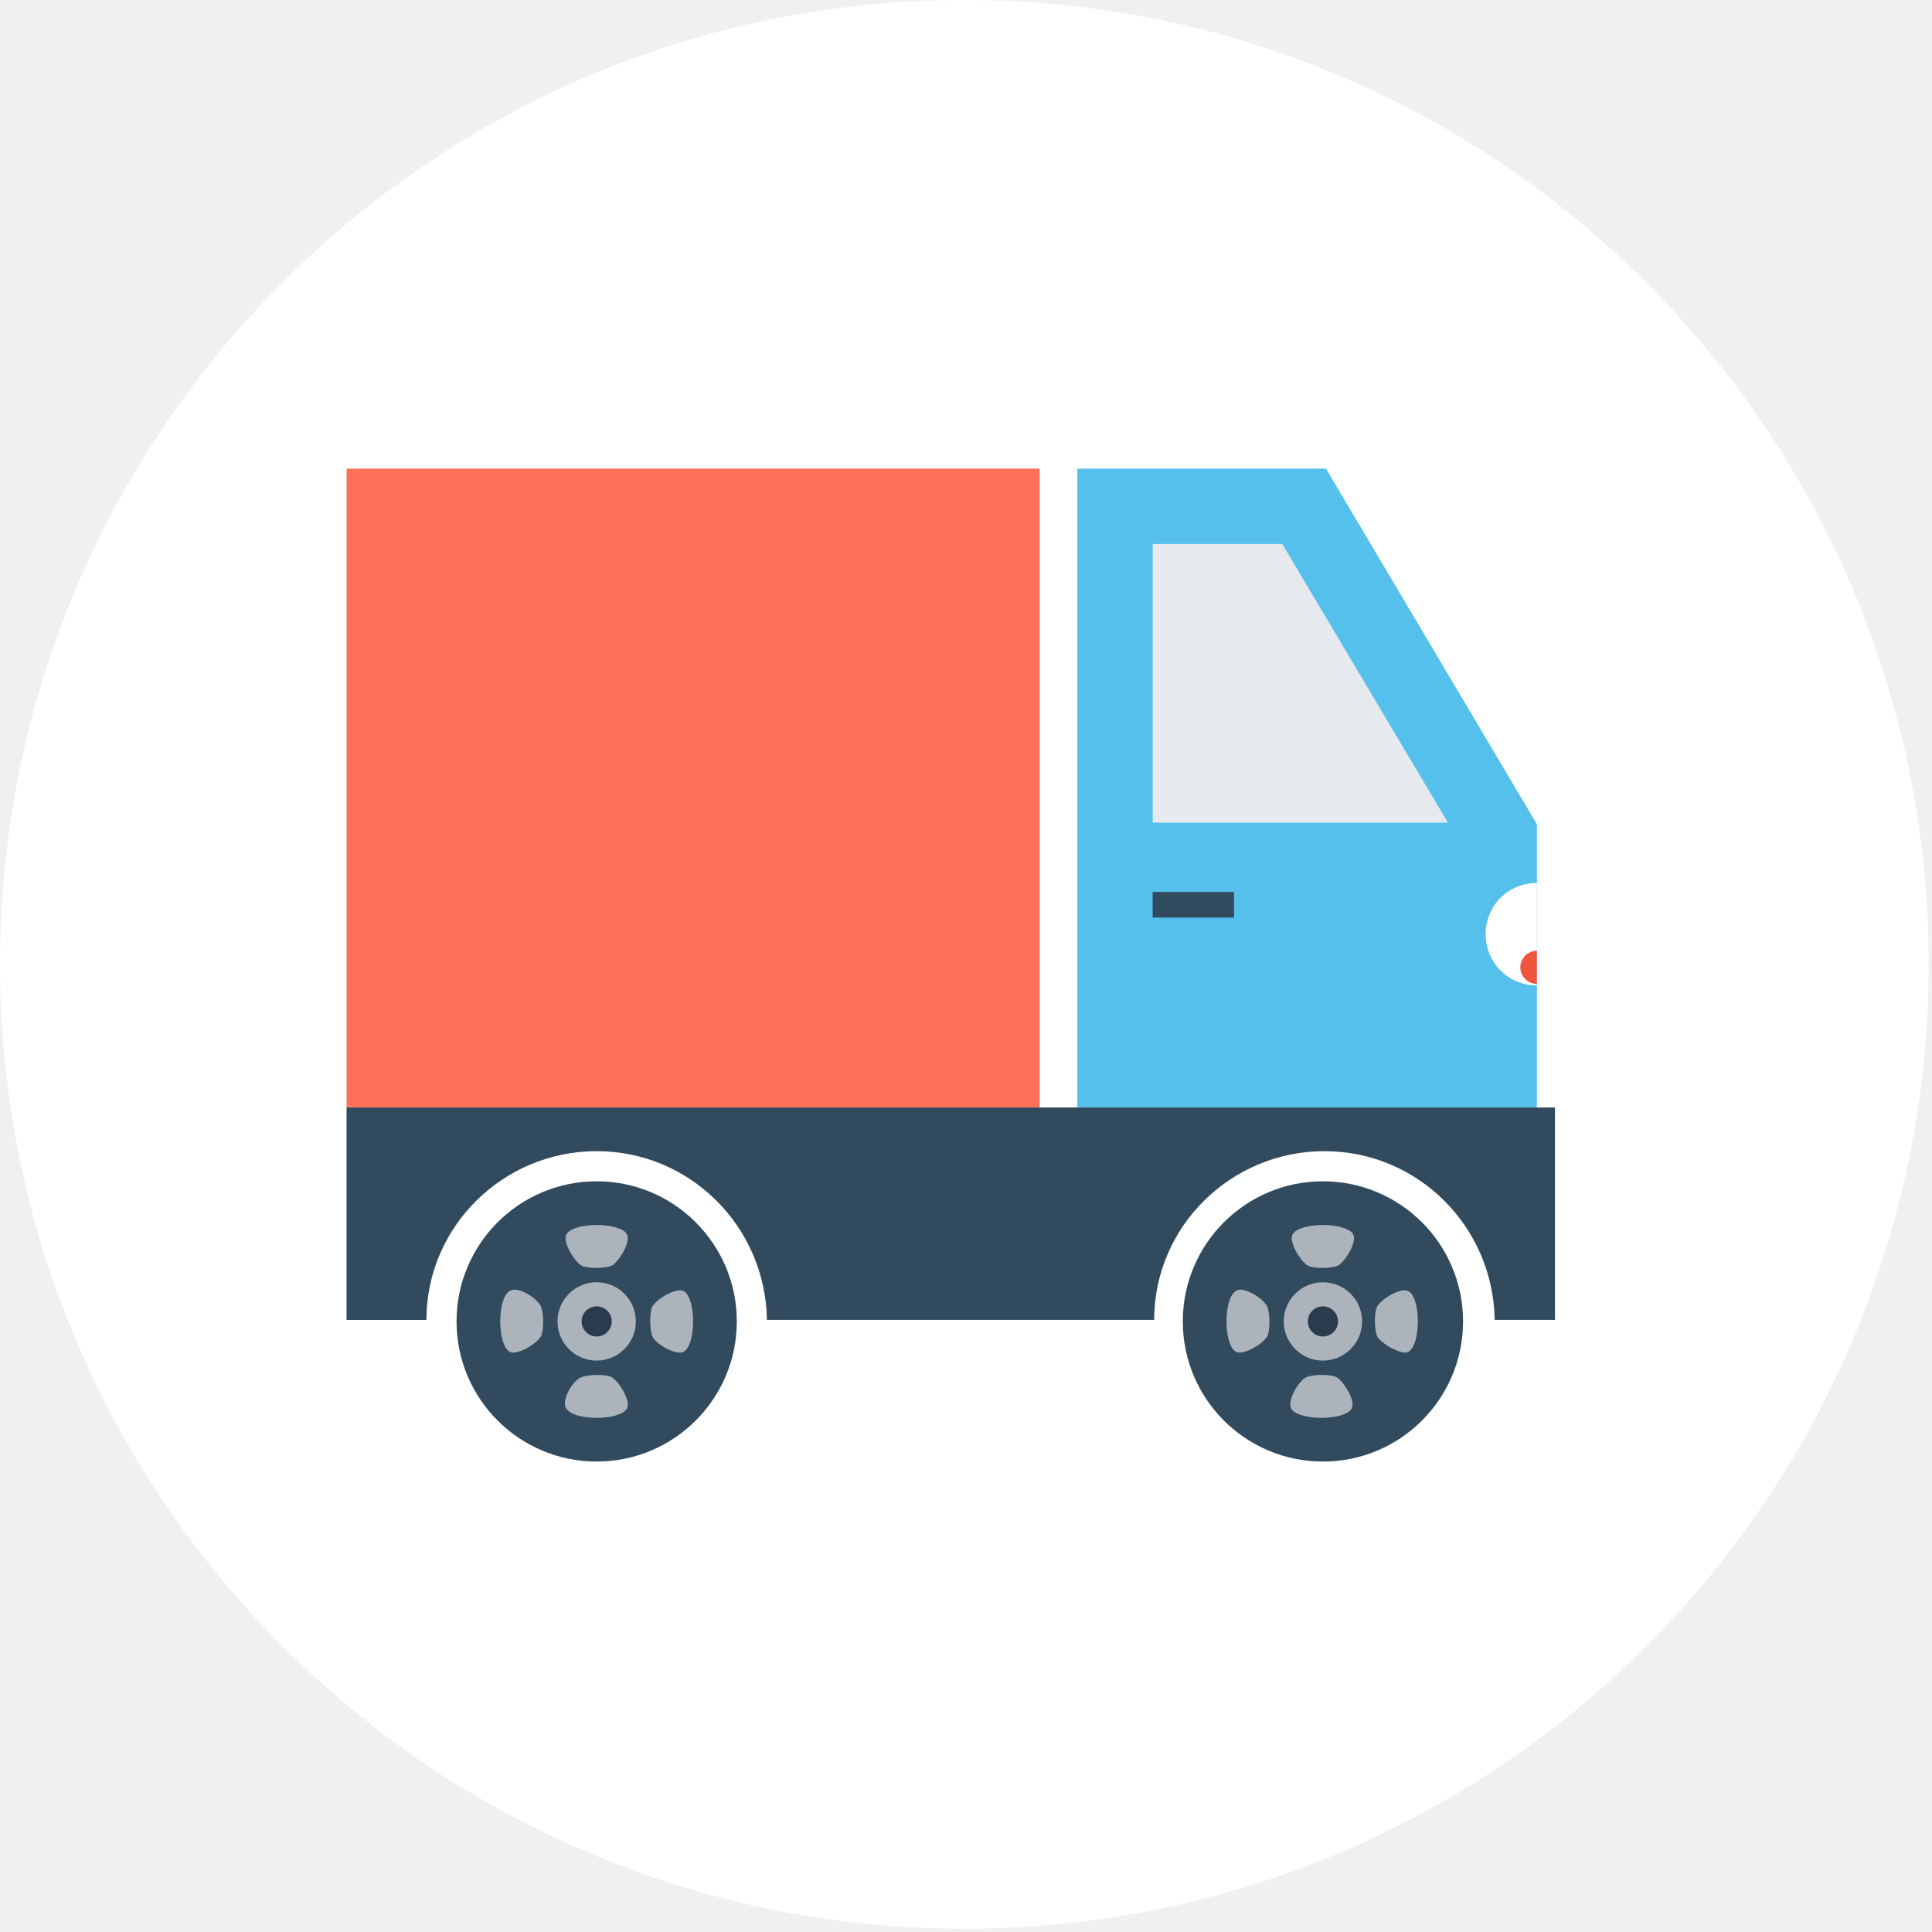
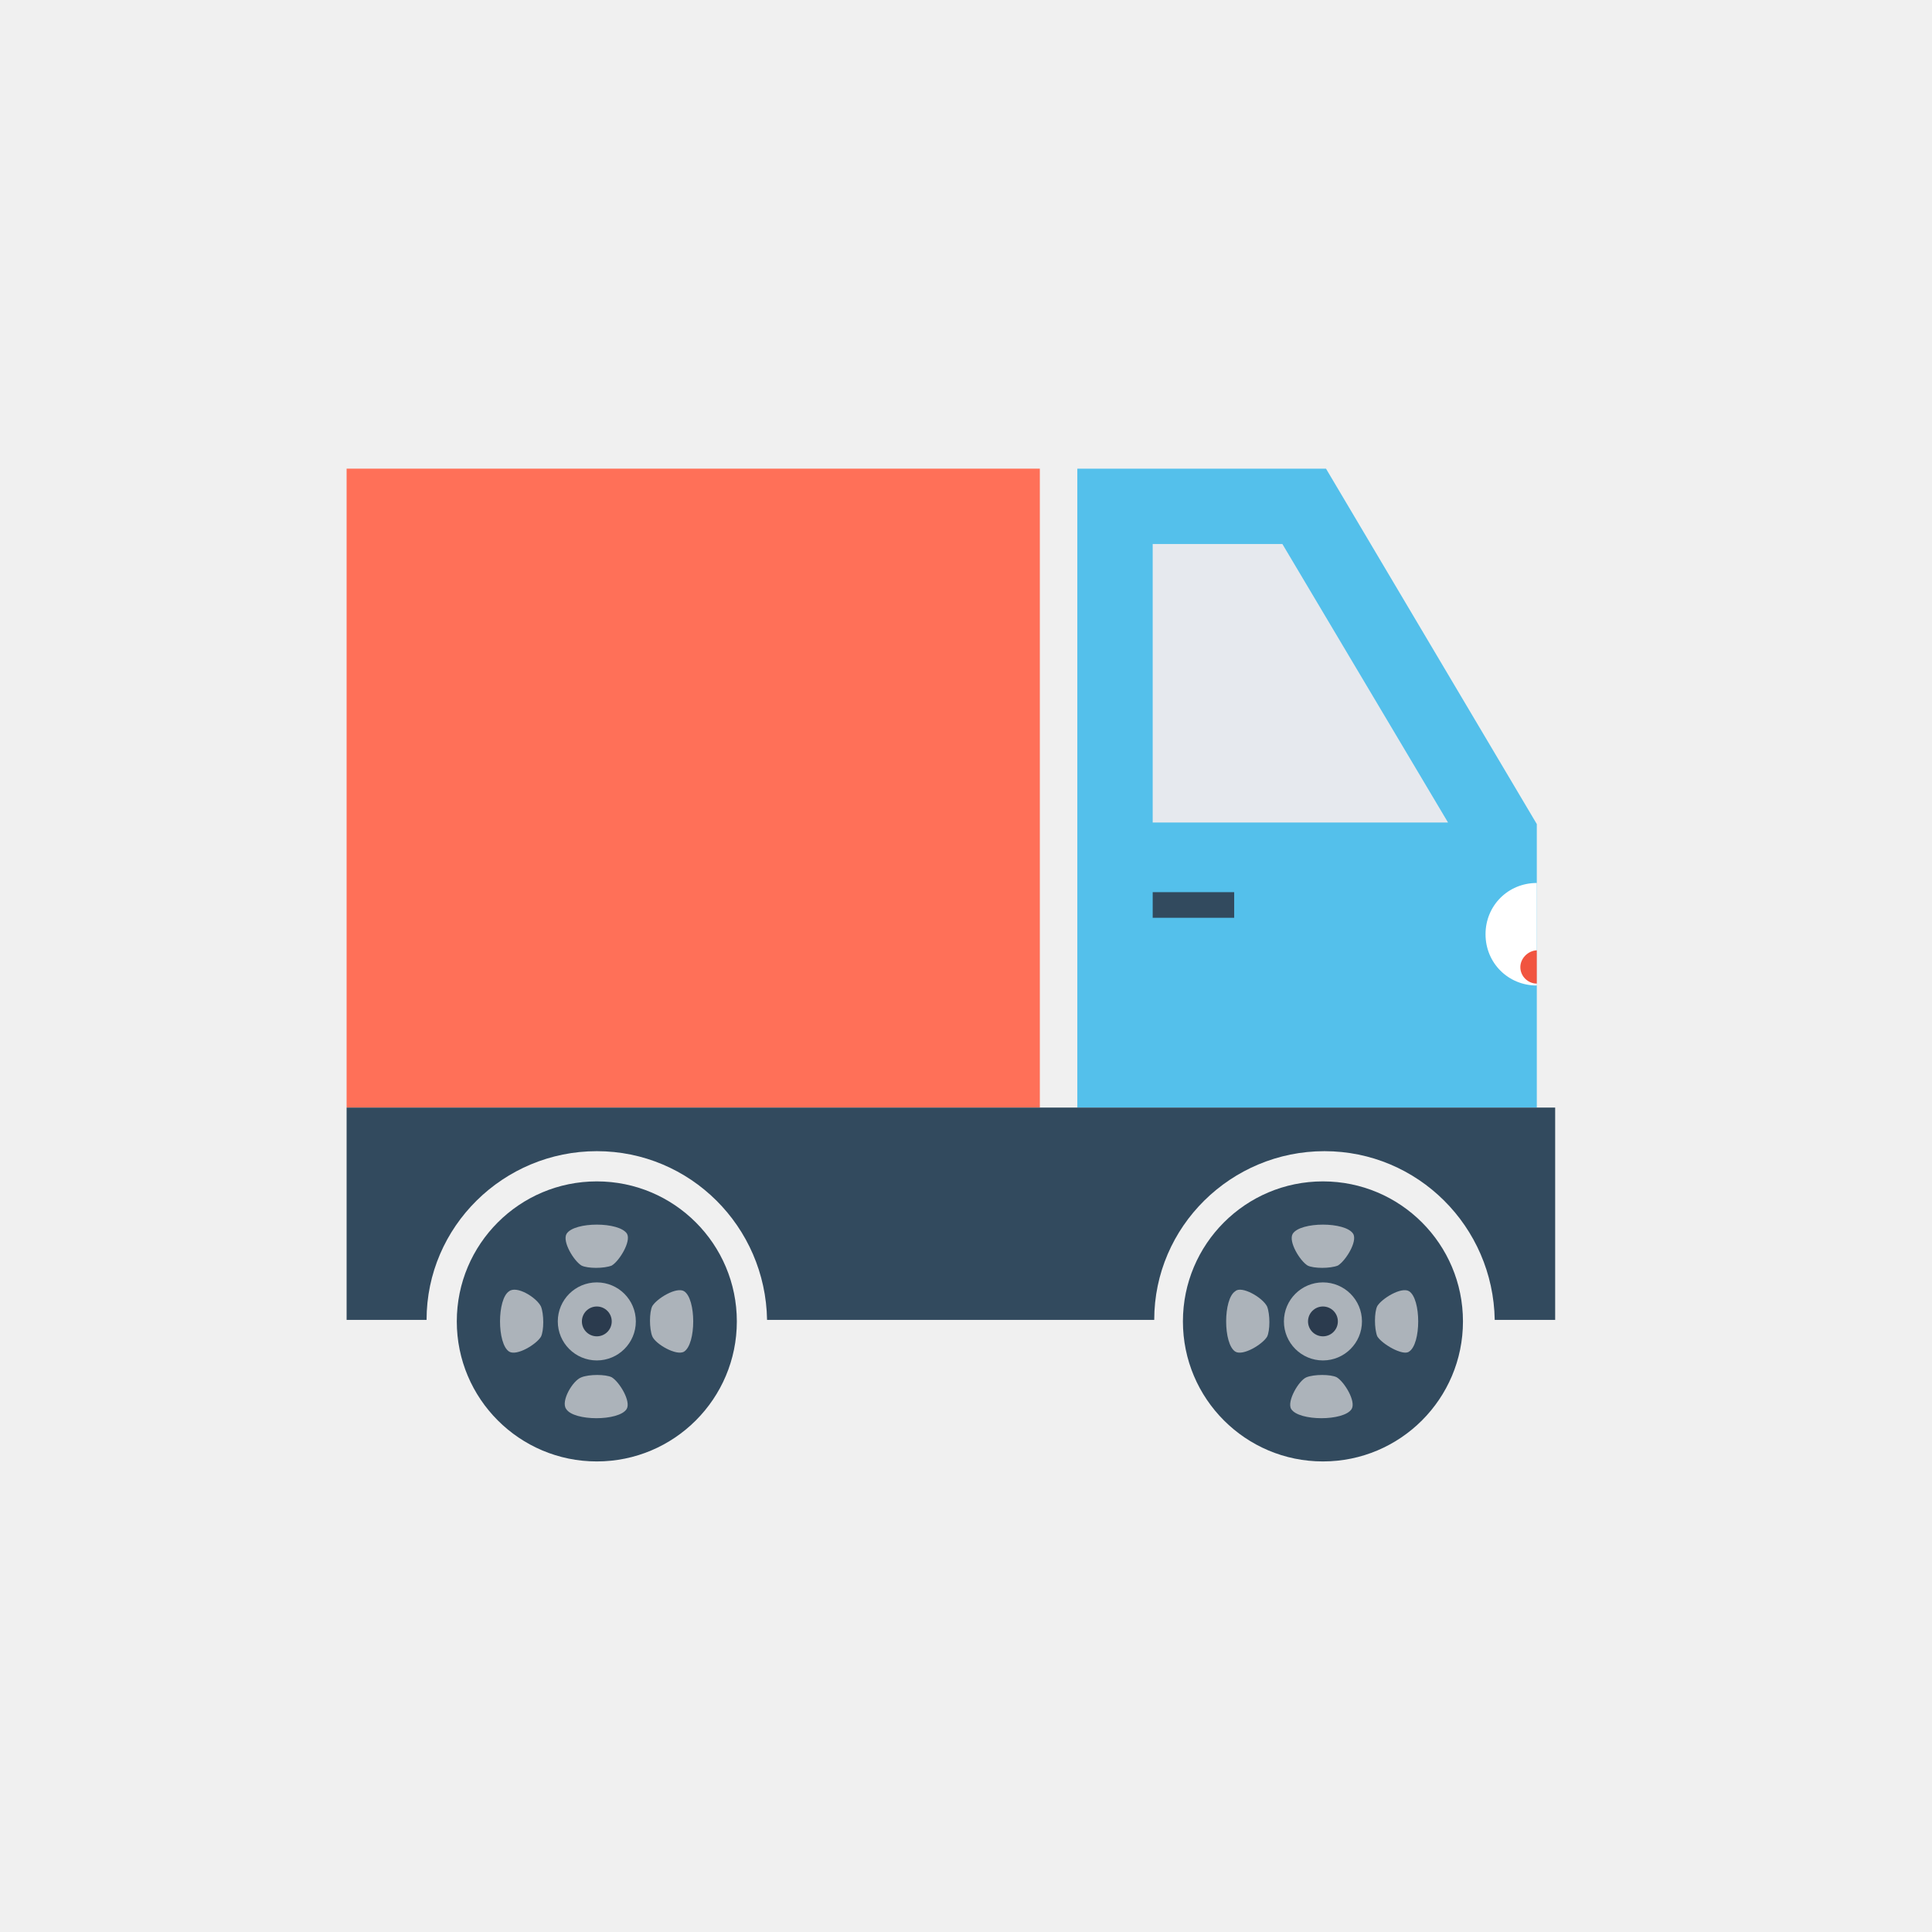
- <svg xmlns="http://www.w3.org/2000/svg" width="505" height="505" viewBox="0 0 505 505">
-   <g fill-rule="nonzero" fill="none">
-     <circle fill="#FFF" cx="252.062" cy="252.062" r="252.062" />
-     <circle fill="#324A5E" cx="345.797" cy="345.403" r="36.628" />
-     <g transform="translate(320 320)" fill="#ACB3BA">
-       <circle cx="25.797" cy="25.403" r="10.24" />
-       <path d="M29.735 10.83c-1.97.79-6.302.79-7.877 0-1.97-1.18-5.12-6.3-3.938-8.27 1.97-3.15 13.785-3.15 15.754 0 1.18 1.97-1.97 7.09-3.94 8.27zM21.465 39.975c1.97-.788 6.302-.788 7.877 0 1.97 1.182 5.12 6.302 3.938 8.27-1.97 3.152-13.785 3.152-15.754 0-1.18-1.968 1.97-7.482 3.94-8.27zM39.975 29.342c-.788-1.97-.788-6.302 0-7.877 1.182-1.97 6.302-5.12 8.27-3.938 3.152 1.97 3.152 13.785 0 15.754-1.574 1.182-7.088-1.97-8.27-3.938zM11.225 21.465c.788 1.97.788 6.302 0 7.877-1.182 1.97-6.302 5.12-8.27 3.938-3.152-1.97-3.152-13.785 0-15.754 1.574-1.575 7.088 1.576 8.27 3.94z" />
+ <svg xmlns="http://www.w3.org/2000/svg" version="1.1" id="Layer_1" x="0px" y="0px" viewBox="0 0 505 505" style="enable-background:new 0 0 505 505;" xml:space="preserve">
+   <style type="text/css">
+ 	.st0{fill:#324A5E;}
+ 	.st1{fill:#ACB3BA;}
+ 	.st2{fill:#2B3B4E;}
+ 	.st3{fill:#FF7058;}
+ 	.st4{fill:#54C0EB;}
+ 	.st5{fill:#E6E9EE;}
+ 	.st6{fill:#FFFFFF;}
+ 	.st7{fill:#F1543F;}
+ </style>
+   <g id="Page-1">
+     <g id="Stepper---Delivery">
+       <circle id="Oval_1_" class="st0" cx="345.8" cy="345.4" r="36.6" />
+       <g id="Group" transform="translate(320, 320)">
+         <circle id="Oval_2_" class="st1" cx="25.8" cy="25.4" r="10.2" />
+         <path id="Shape" class="st1" d="M29.7,10.8c-2,0.8-6.3,0.8-7.9,0c-2-1.2-5.1-6.3-3.9-8.3c2-3.2,13.8-3.2,15.8,0     C34.9,4.5,31.7,9.6,29.7,10.8z" />
+         <path id="Shape_1_" class="st1" d="M21.5,40c2-0.8,6.3-0.8,7.9,0c2,1.2,5.1,6.3,3.9,8.3c-2,3.2-13.8,3.2-15.8,0     C16.3,46.3,19.5,40.8,21.5,40z" />
+         <path id="Shape_2_" class="st1" d="M40,29.3c-0.8-2-0.8-6.3,0-7.9c1.2-2,6.3-5.1,8.3-3.9c3.2,2,3.2,13.8,0,15.8     C46.7,34.5,41.2,31.3,40,29.3z" />
+         <path id="Shape_3_" class="st1" d="M11.2,21.5c0.8,2,0.8,6.3,0,7.9c-1.2,2-6.3,5.1-8.3,3.9c-3.2-2-3.2-13.8,0-15.8     C4.5,16,10,19.1,11.2,21.5z" />
+       </g>
+       <circle id="Oval_3_" class="st2" cx="345.8" cy="345.4" r="3.9" />
+       <rect id="Rectangle-path" x="90.6" y="122.5" class="st3" width="181.2" height="167" />
+       <polygon id="Shape_4_" class="st4" points="401.7,215.4 346.6,122.5 281.6,122.5 281.6,289.5 401.7,289.5   " />
+       <polygon id="Shape_5_" class="st5" points="378.5,215 335.2,142.2 301.3,142.2 301.3,215   " />
+       <rect id="Rectangle-path_1_" x="301.3" y="233.2" class="st0" width="21.3" height="6.7" />
+       <path id="Shape_6_" class="st6" d="M388.3,244.2c0,7.5,5.9,13.4,13.4,13.4v-26.8C394.2,230.8,388.3,236.7,388.3,244.2z" />
+       <path id="Shape_7_" class="st7" d="M397.4,252.8c0,2.4,2,4.3,4.3,4.3v-8.7C399.4,248.5,397.4,250.5,397.4,252.8z" />
+       <g id="Group_1_" transform="translate(90, 289)">
+         <path id="Shape_8_" class="st0" d="M315.7,0.5H0.6V56h20.9c0-24.4,20.1-44.1,44.5-44.1s44.1,19.7,44.5,44.1h101.2     c0-24.4,20.1-44.1,44.5-44.1c24.4,0,44.1,19.7,44.5,44.1h15.8V0.5H315.7z" />
+         <circle id="Oval_4_" class="st0" cx="66" cy="56.4" r="36.6" />
+       </g>
+       <g id="Group_2_" transform="translate(130, 320)">
+         <circle id="Oval_5_" class="st1" cx="26" cy="25.4" r="10.2" />
+         <path id="Shape_9_" class="st1" d="M29.9,10.8c-2,0.8-6.3,0.8-7.9,0c-2-1.2-5.1-6.3-3.9-8.3c2-3.2,13.8-3.2,15.8,0     C35,4.5,31.9,9.6,29.9,10.8z" />
+         <path id="Shape_10_" class="st1" d="M22,40c2-0.8,6.3-0.8,7.9,0c2,1.2,5.1,6.3,3.9,8.3c-2,3.2-13.8,3.2-15.8,0     C16.5,46.3,19.7,40.8,22,40z" />
+         <path id="Shape_11_" class="st1" d="M40.5,29.3c-0.8-2-0.8-6.3,0-7.9c1.2-2,6.3-5.1,8.3-3.9c3.2,2,3.2,13.8,0,15.8     C46.8,34.5,41.3,31.3,40.5,29.3z" />
+         <path id="Shape_12_" class="st1" d="M11.4,21.5c0.8,2,0.8,6.3,0,7.9c-1.2,2-6.3,5.1-8.3,3.9c-3.2-2-3.2-13.8,0-15.8     C5.1,16,10.2,19.1,11.4,21.5z" />
+       </g>
+       <circle id="Oval_6_" class="st2" cx="156" cy="345.4" r="3.9" />
    </g>
-     <circle fill="#2B3B4E" cx="345.797" cy="345.403" r="3.938" />
-     <path fill="#FF7058" d="M90.585 122.486h181.17v166.99H90.584z" />
-     <path fill="#54C0EB" d="M401.723 215.434l-55.138-92.948H281.6v166.99h120.123" />
-     <path fill="#E6E9EE" d="M378.486 215.04l-43.323-72.862h-33.87v72.862" />
-     <path fill="#324A5E" d="M301.292 233.157h21.268v6.695h-21.268z" />
-     <path d="M388.332 244.185c0 7.483 5.908 13.39 13.39 13.39v-26.78c-7.482 0-13.39 5.907-13.39 13.39z" fill="#FFF" />
-     <path d="M397.39 252.85c0 2.362 1.97 4.33 4.333 4.33v-8.664c-2.363 0-4.332 1.97-4.332 4.333z" fill="#F1543F" />
-     <g transform="translate(90 289)" fill="#324A5E">
-       <path d="M315.662.477H.585V56.01H21.46c0-24.42 20.085-44.112 44.504-44.112 24.42 0 44.11 19.692 44.505 44.11h101.217c0-24.417 20.086-44.11 44.505-44.11 24.418 0 44.11 19.692 44.505 44.11h15.754V.48h-.788z" />
-       <circle cx="65.963" cy="56.403" r="36.628" />
-     </g>
-     <g transform="translate(130 320)" fill="#ACB3BA">
-       <circle cx="25.963" cy="25.403" r="10.24" />
-       <path d="M29.902 10.83c-1.97.79-6.302.79-7.877 0-1.97-1.18-5.12-6.3-3.938-8.27 1.97-3.15 13.785-3.15 15.754 0 1.182 1.97-1.97 7.09-3.938 8.27zM22.025 39.975c1.97-.788 6.302-.788 7.877 0 1.97 1.182 5.12 6.302 3.938 8.27-1.97 3.152-13.785 3.152-15.754 0-1.575-1.968 1.576-7.482 3.94-8.27zM40.535 29.342c-.788-1.97-.788-6.302 0-7.877 1.182-1.97 6.302-5.12 8.27-3.938 3.152 1.97 3.152 13.785 0 15.754-1.968 1.182-7.482-1.97-8.27-3.938zM11.39 21.465c.79 1.97.79 6.302 0 7.877-1.18 1.97-6.3 5.12-8.27 3.938-3.15-1.97-3.15-13.785 0-15.754 1.97-1.575 7.09 1.576 8.27 3.94z" />
-     </g>
-     <circle fill="#2B3B4E" cx="155.963" cy="345.403" r="3.938" />
  </g>
</svg>
